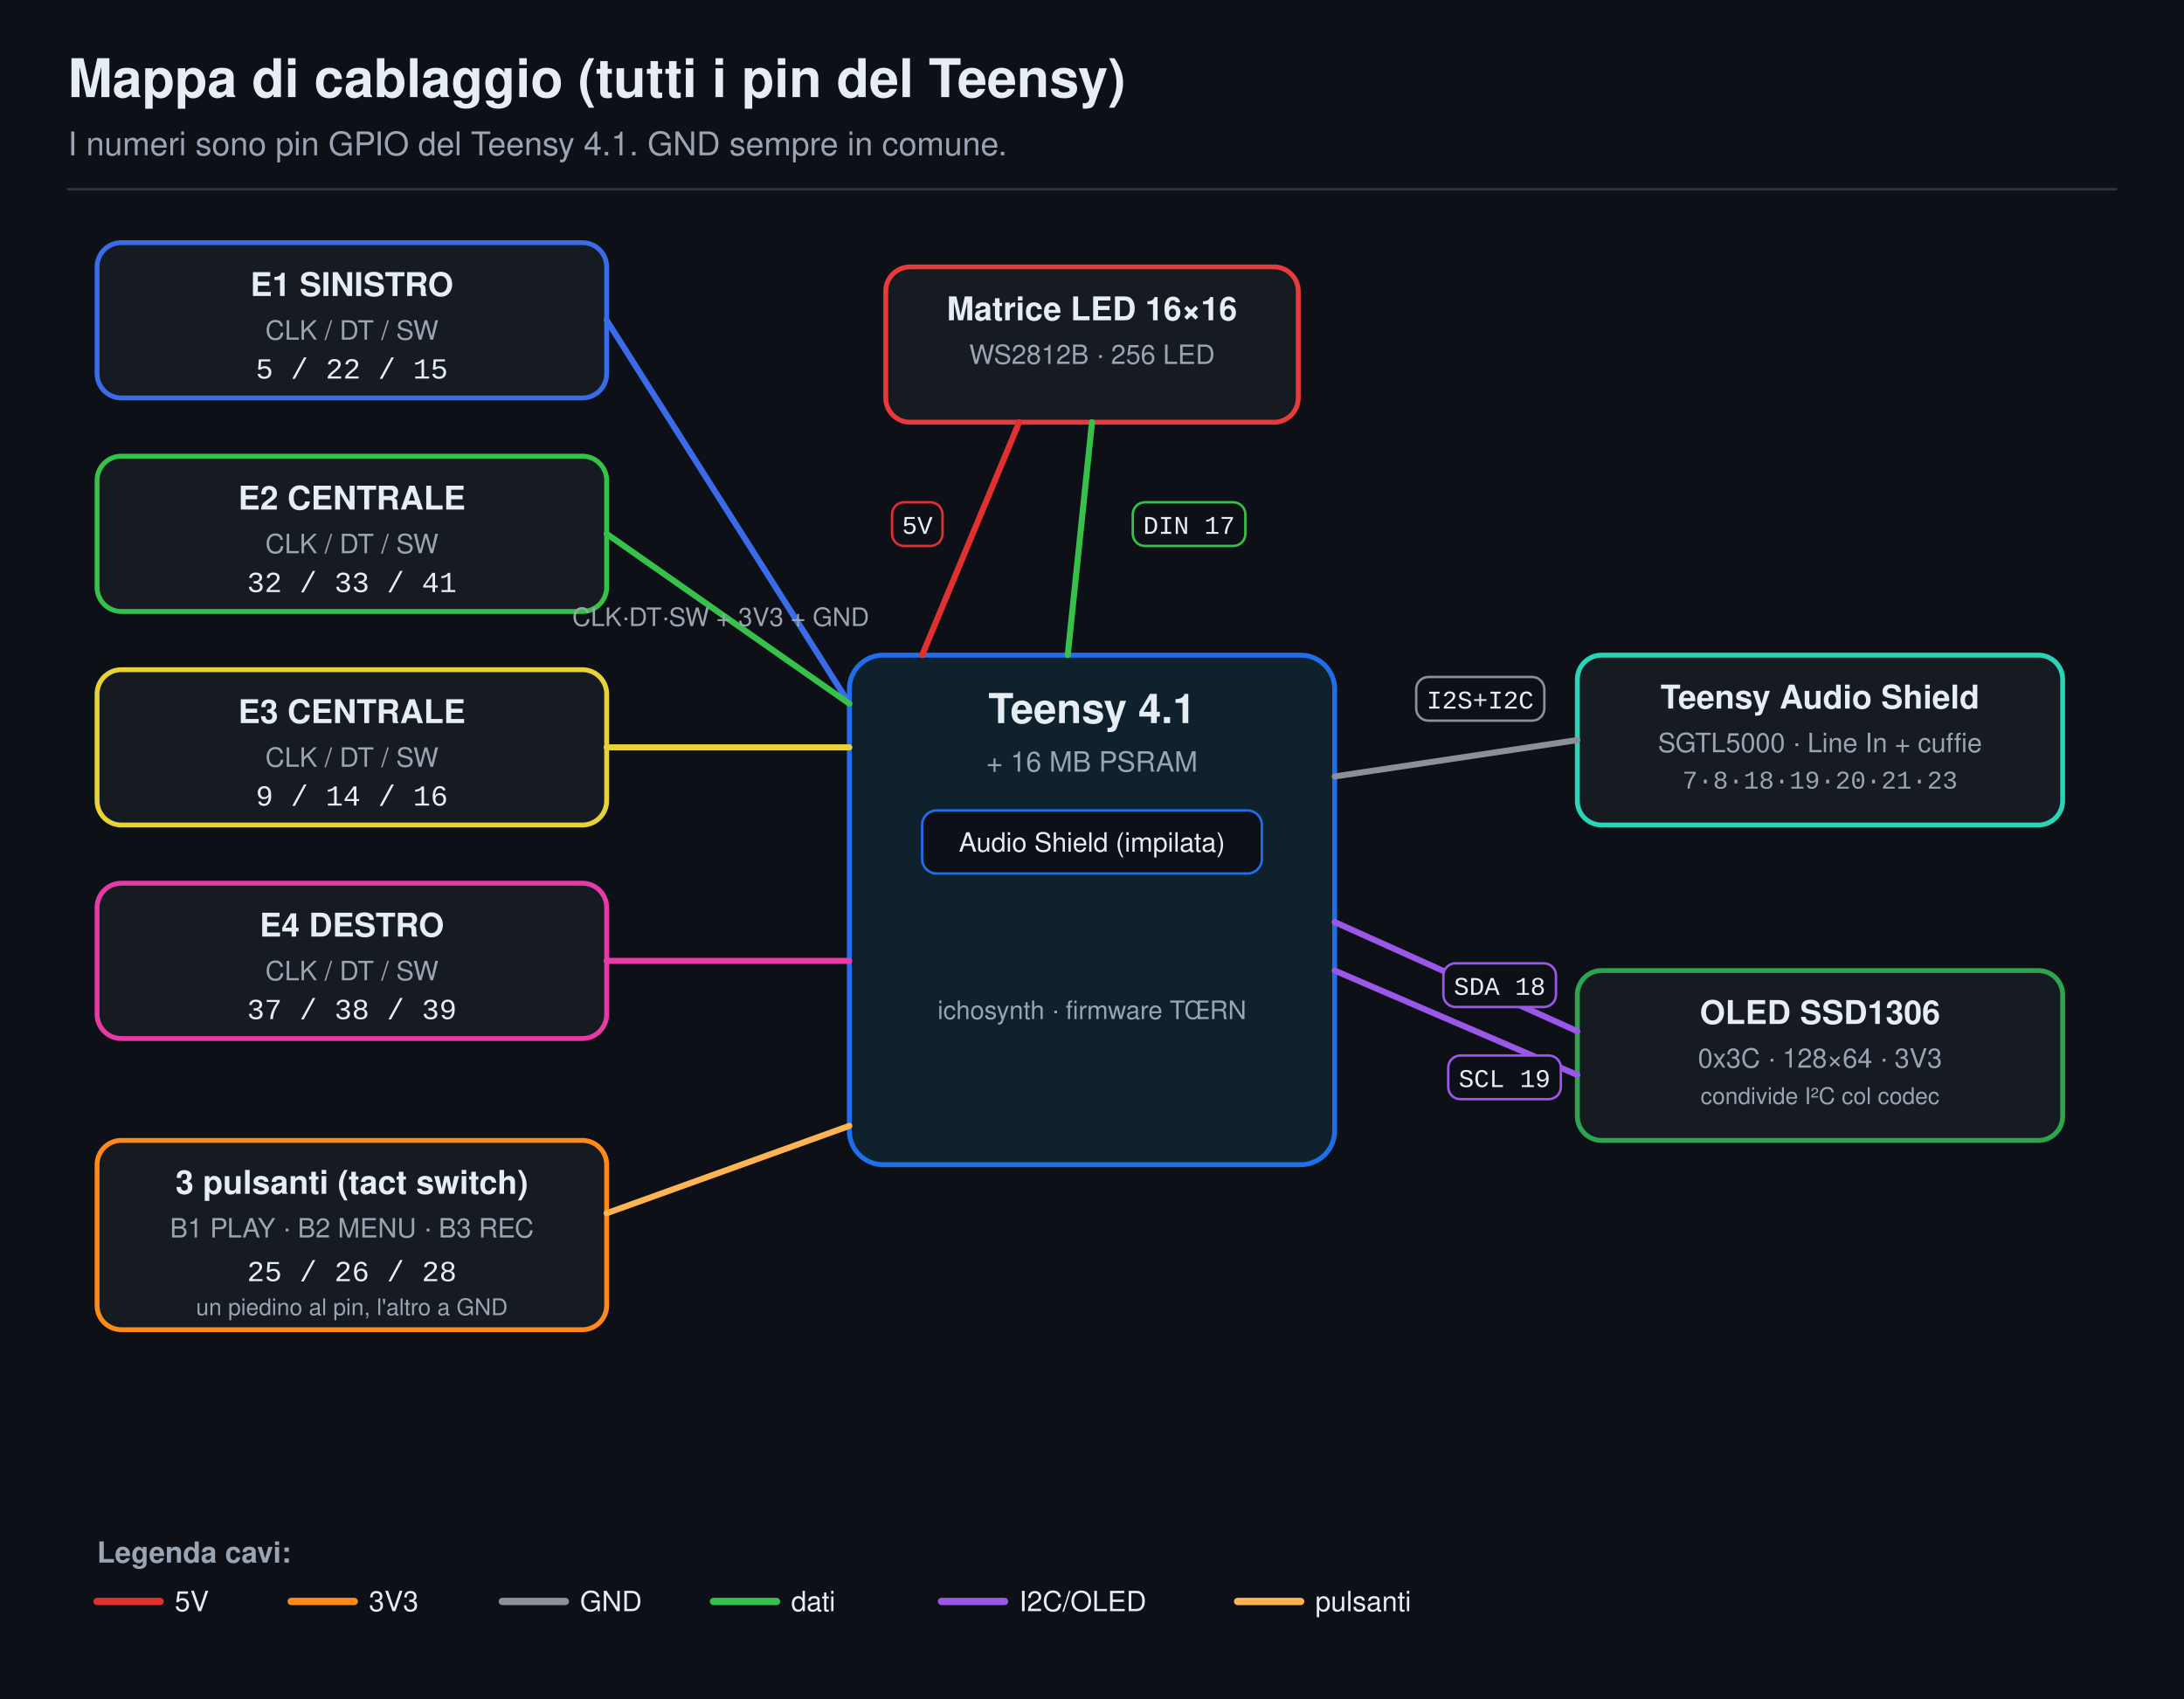
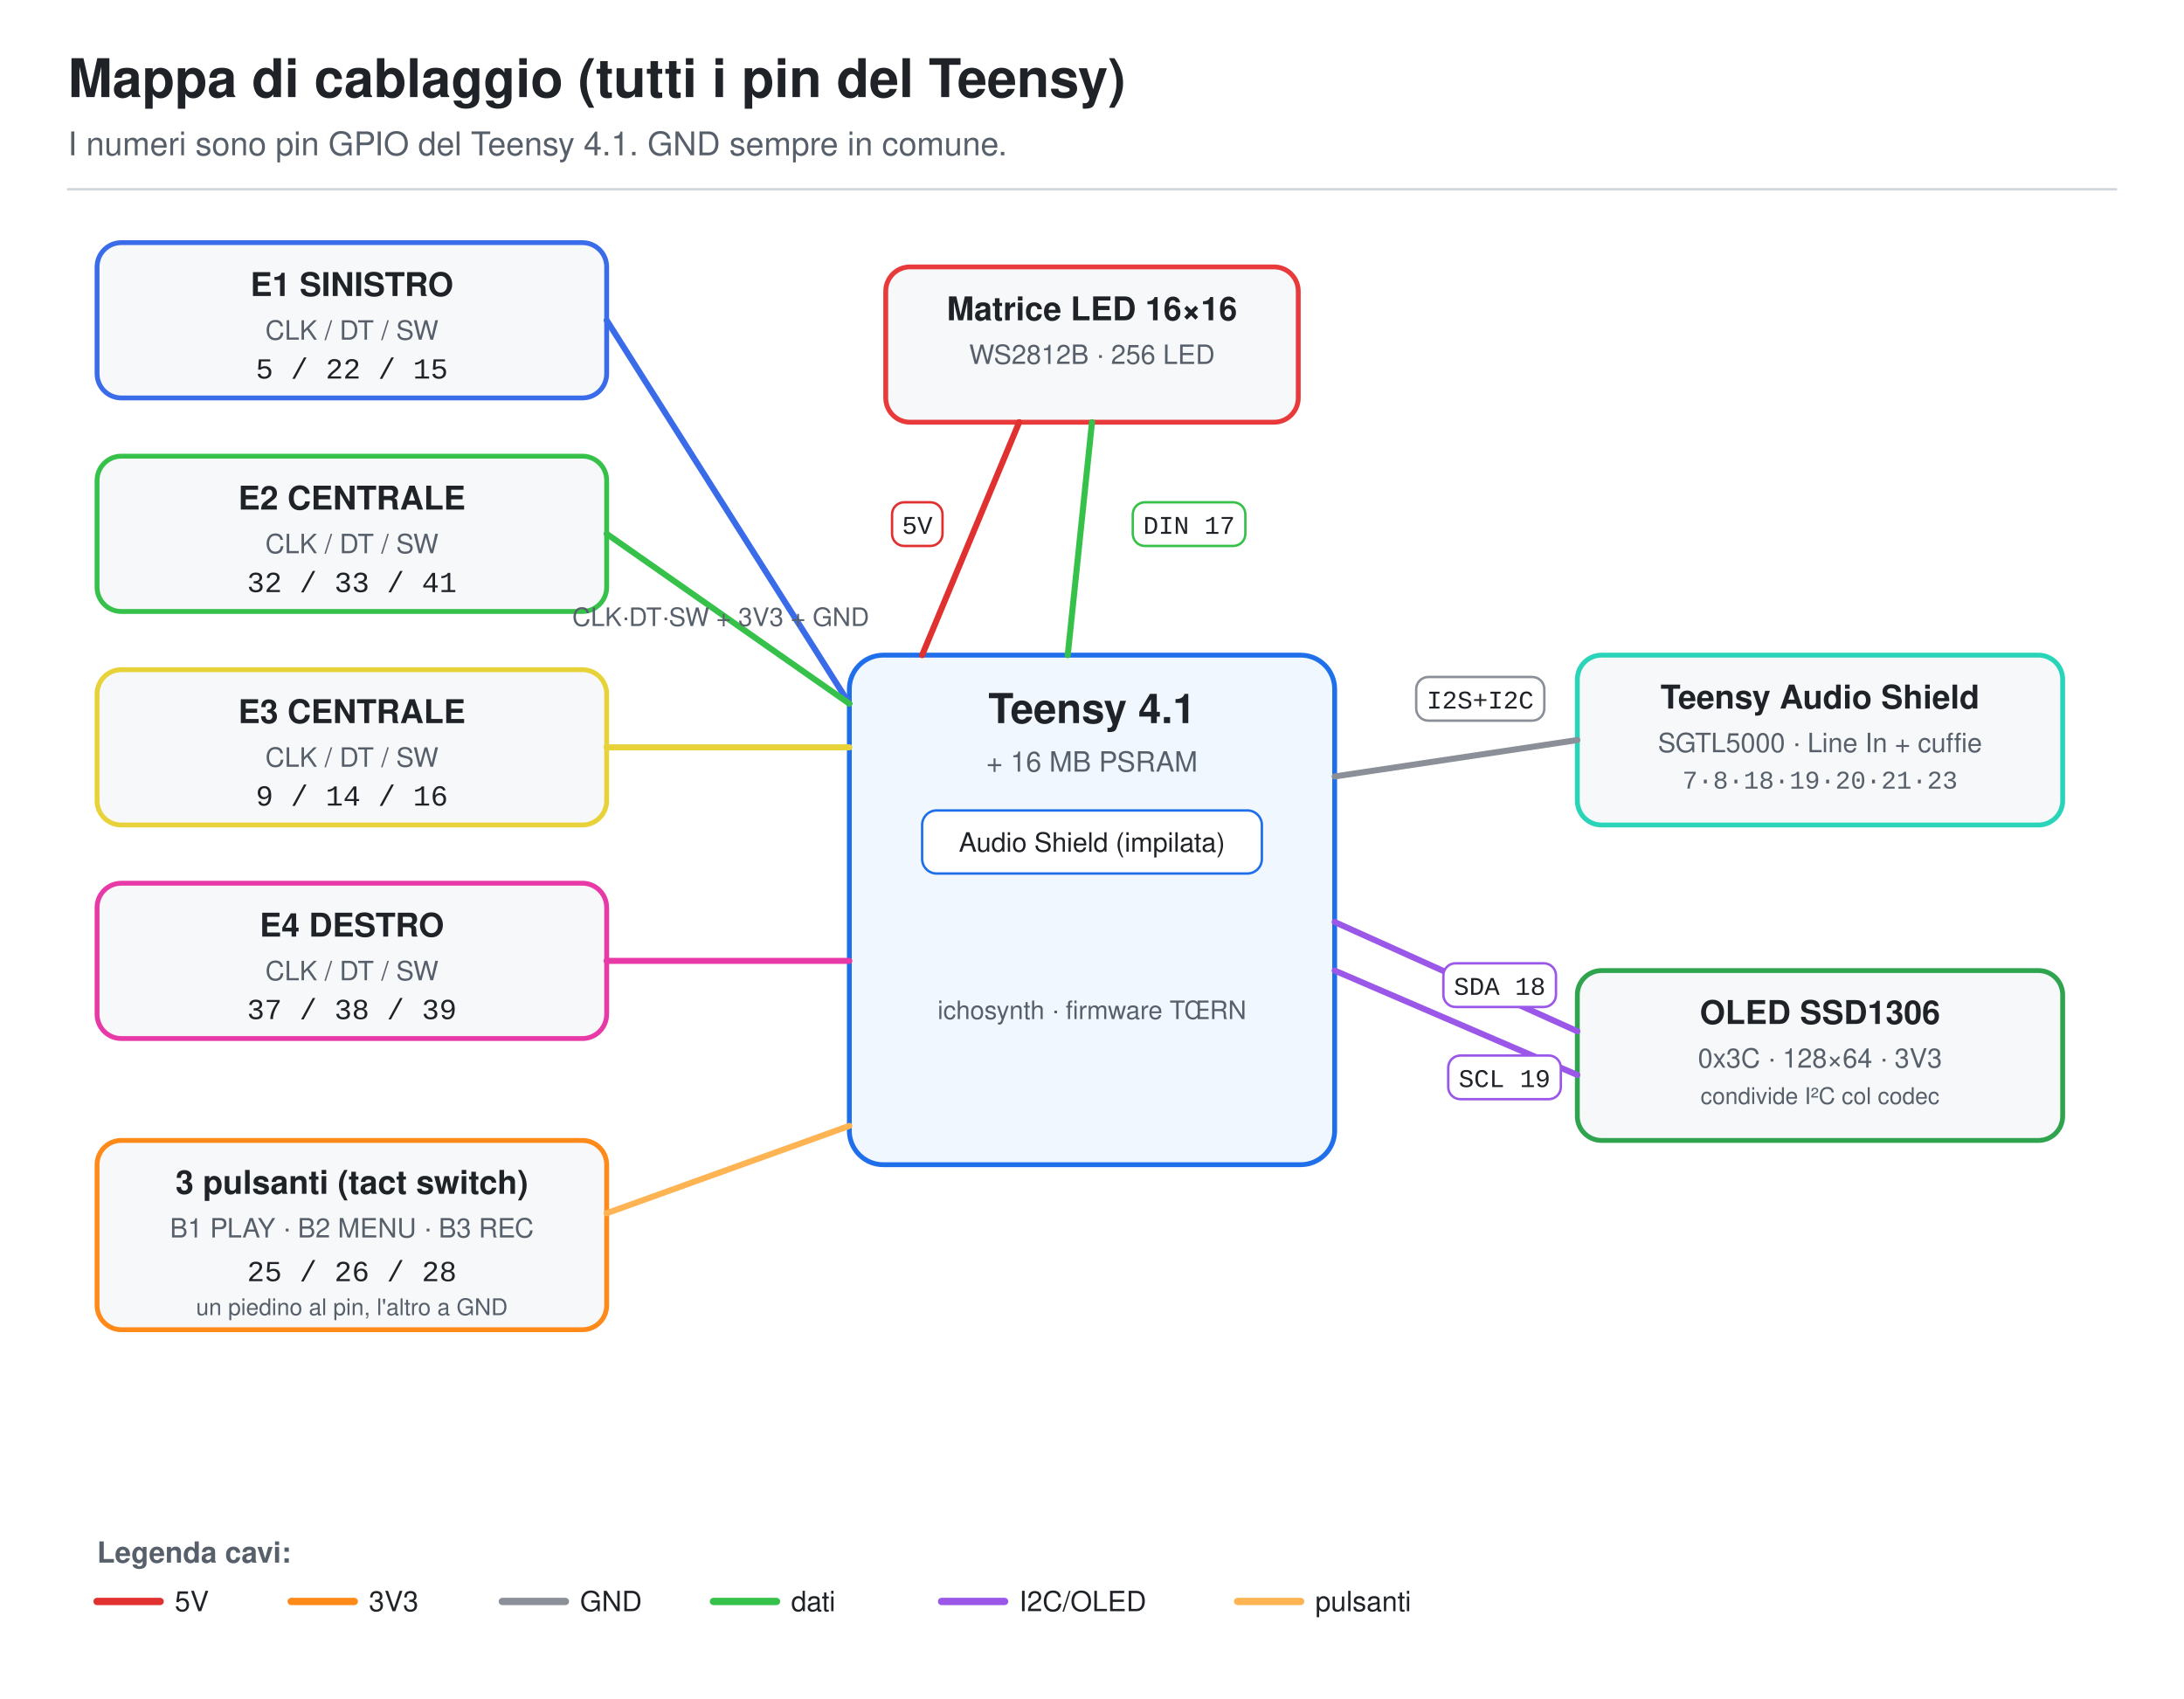
<svg xmlns="http://www.w3.org/2000/svg" viewBox="0 0 900 700" width="900" height="700" role="img">
-   <rect x="0" y="0" width="900" height="999" rx="0" ry="0" fill="#0d1117" />
-   <text x="28" y="40" font-family="'Segoe UI',Helvetica,Arial,sans-serif" font-size="22" fill="#e6edf3" text-anchor="start" font-weight="700">Mappa di cablaggio (tutti i pin del Teensy)</text>
-   <text x="28" y="64" font-family="'Segoe UI',Helvetica,Arial,sans-serif" font-size="13.5" fill="#9aa4b2" text-anchor="start" font-weight="400">I numeri sono pin GPIO del Teensy 4.1. GND sempre in comune.</text>
-   <line x1="28" y1="78" x2="872" y2="78" stroke="#30363d" stroke-width="1" stroke-linecap="round" />
-   <rect x="350" y="270" width="200" height="210" rx="14" ry="14" fill="#10212e" stroke="#1f6feb" stroke-width="2" />
-   <text x="450.0" y="298" font-family="'Segoe UI',Helvetica,Arial,sans-serif" font-size="17" fill="#e6edf3" text-anchor="middle" font-weight="700">Teensy 4.1</text>
-   <text x="450.0" y="318" font-family="'Segoe UI',Helvetica,Arial,sans-serif" font-size="11.5" fill="#9aa4b2" text-anchor="middle" font-weight="400">+ 16 MB PSRAM</text>
-   <rect x="380" y="334" width="140" height="26" rx="6" ry="6" fill="#0d1117" stroke="#1f6feb" stroke-width="1" />
-   <text x="450.0" y="351" font-family="'Segoe UI',Helvetica,Arial,sans-serif" font-size="11" fill="#e6edf3" text-anchor="middle" font-weight="400">Audio Shield (impilata)</text>
-   <text x="450.0" y="420" font-family="'Segoe UI',Helvetica,Arial,sans-serif" font-size="10.5" fill="#9aa4b2" text-anchor="middle" font-weight="400">ichosynth · firmware TŒRN</text>
-   <rect x="365" y="110" width="170" height="64" rx="10" ry="10" fill="#161b22" stroke="#E83A3A" stroke-width="2" />
-   <text x="450.0" y="132" font-family="'Segoe UI',Helvetica,Arial,sans-serif" font-size="13.5" fill="#e6edf3" text-anchor="middle" font-weight="700">Matrice LED 16×16</text>
-   <text x="450.0" y="150" font-family="'Segoe UI',Helvetica,Arial,sans-serif" font-size="11" fill="#9aa4b2" text-anchor="middle" font-weight="400">WS2812B · 256 LED</text>
+   <rect x="0" y="0" width="900" height="999" rx="0" ry="0" fill="#ffffff" />
+   <text x="28" y="40" font-family="'Segoe UI',Helvetica,Arial,sans-serif" font-size="22" fill="#1f2328" text-anchor="start" font-weight="700">Mappa di cablaggio (tutti i pin del Teensy)</text>
+   <text x="28" y="64" font-family="'Segoe UI',Helvetica,Arial,sans-serif" font-size="13.5" fill="#57606a" text-anchor="start" font-weight="400">I numeri sono pin GPIO del Teensy 4.1. GND sempre in comune.</text>
+   <line x1="28" y1="78" x2="872" y2="78" stroke="#d0d7de" stroke-width="1" stroke-linecap="round" />
+   <rect x="350" y="270" width="200" height="210" rx="14" ry="14" fill="#f1f7ff" stroke="#1f6feb" stroke-width="2" />
+   <text x="450.0" y="298" font-family="'Segoe UI',Helvetica,Arial,sans-serif" font-size="17" fill="#1f2328" text-anchor="middle" font-weight="700">Teensy 4.1</text>
+   <text x="450.0" y="318" font-family="'Segoe UI',Helvetica,Arial,sans-serif" font-size="11.5" fill="#57606a" text-anchor="middle" font-weight="400">+ 16 MB PSRAM</text>
+   <rect x="380" y="334" width="140" height="26" rx="6" ry="6" fill="#ffffff" stroke="#1f6feb" stroke-width="1" />
+   <text x="450.0" y="351" font-family="'Segoe UI',Helvetica,Arial,sans-serif" font-size="11" fill="#1f2328" text-anchor="middle" font-weight="400">Audio Shield (impilata)</text>
+   <text x="450.0" y="420" font-family="'Segoe UI',Helvetica,Arial,sans-serif" font-size="10.5" fill="#57606a" text-anchor="middle" font-weight="400">ichosynth · firmware TŒRN</text>
+   <rect x="365" y="110" width="170" height="64" rx="10" ry="10" fill="#f6f8fa" stroke="#E83A3A" stroke-width="2" />
+   <text x="450.0" y="132" font-family="'Segoe UI',Helvetica,Arial,sans-serif" font-size="13.5" fill="#1f2328" text-anchor="middle" font-weight="700">Matrice LED 16×16</text>
+   <text x="450.0" y="150" font-family="'Segoe UI',Helvetica,Arial,sans-serif" font-size="11" fill="#57606a" text-anchor="middle" font-weight="400">WS2812B · 256 LED</text>
  <line x1="450" y1="174" x2="440" y2="270" stroke="#36C24A" stroke-width="2.5" stroke-linecap="round" />
-   <rect x="466.8" y="207" width="46.4" height="18" rx="5" ry="5" fill="#0d1117" stroke="#36C24A" stroke-width="1" />
-   <text x="490" y="220" font-family="'JetBrains Mono','Consolas','Courier New',monospace" font-size="10.5" fill="#e6edf3" text-anchor="middle" font-weight="400">DIN 17</text>
+   <rect x="466.8" y="207" width="46.4" height="18" rx="5" ry="5" fill="#ffffff" stroke="#36C24A" stroke-width="1" />
+   <text x="490" y="220" font-family="'JetBrains Mono','Consolas','Courier New',monospace" font-size="10.5" fill="#1f2328" text-anchor="middle" font-weight="400">DIN 17</text>
  <line x1="420" y1="174" x2="380" y2="270" stroke="#E03030" stroke-width="2.5" stroke-linecap="round" />
-   <rect x="367.6" y="207" width="20.8" height="18" rx="5" ry="5" fill="#0d1117" stroke="#E03030" stroke-width="1" />
-   <text x="378" y="220" font-family="'JetBrains Mono','Consolas','Courier New',monospace" font-size="10.5" fill="#e6edf3" text-anchor="middle" font-weight="400">5V</text>
-   <rect x="40" y="100" width="210" height="64" rx="10" ry="10" fill="#161b22" stroke="#3A6BE8" stroke-width="2" />
-   <text x="145.0" y="122" font-family="'Segoe UI',Helvetica,Arial,sans-serif" font-size="13.5" fill="#e6edf3" text-anchor="middle" font-weight="700">E1 SINISTRO</text>
-   <text x="145.0" y="140" font-family="'Segoe UI',Helvetica,Arial,sans-serif" font-size="11" fill="#9aa4b2" text-anchor="middle" font-weight="400">CLK / DT / SW</text>
-   <text x="145" y="156" font-family="'JetBrains Mono','Consolas','Courier New',monospace" font-size="12" fill="#e6edf3" text-anchor="middle" font-weight="400">5 / 22 / 15</text>
+   <rect x="367.6" y="207" width="20.8" height="18" rx="5" ry="5" fill="#ffffff" stroke="#E03030" stroke-width="1" />
+   <text x="378" y="220" font-family="'JetBrains Mono','Consolas','Courier New',monospace" font-size="10.5" fill="#1f2328" text-anchor="middle" font-weight="400">5V</text>
+   <rect x="40" y="100" width="210" height="64" rx="10" ry="10" fill="#f6f8fa" stroke="#3A6BE8" stroke-width="2" />
+   <text x="145.0" y="122" font-family="'Segoe UI',Helvetica,Arial,sans-serif" font-size="13.5" fill="#1f2328" text-anchor="middle" font-weight="700">E1 SINISTRO</text>
+   <text x="145.0" y="140" font-family="'Segoe UI',Helvetica,Arial,sans-serif" font-size="11" fill="#57606a" text-anchor="middle" font-weight="400">CLK / DT / SW</text>
+   <text x="145" y="156" font-family="'JetBrains Mono','Consolas','Courier New',monospace" font-size="12" fill="#1f2328" text-anchor="middle" font-weight="400">5 / 22 / 15</text>
  <line x1="250" y1="132" x2="350" y2="290" stroke="#3A6BE8" stroke-width="2.5" stroke-linecap="round" />
-   <rect x="40" y="188" width="210" height="64" rx="10" ry="10" fill="#161b22" stroke="#36C24A" stroke-width="2" />
-   <text x="145.0" y="210" font-family="'Segoe UI',Helvetica,Arial,sans-serif" font-size="13.5" fill="#e6edf3" text-anchor="middle" font-weight="700">E2 CENTRALE</text>
-   <text x="145.0" y="228" font-family="'Segoe UI',Helvetica,Arial,sans-serif" font-size="11" fill="#9aa4b2" text-anchor="middle" font-weight="400">CLK / DT / SW</text>
-   <text x="145" y="244" font-family="'JetBrains Mono','Consolas','Courier New',monospace" font-size="12" fill="#e6edf3" text-anchor="middle" font-weight="400">32 / 33 / 41</text>
+   <rect x="40" y="188" width="210" height="64" rx="10" ry="10" fill="#f6f8fa" stroke="#36C24A" stroke-width="2" />
+   <text x="145.0" y="210" font-family="'Segoe UI',Helvetica,Arial,sans-serif" font-size="13.5" fill="#1f2328" text-anchor="middle" font-weight="700">E2 CENTRALE</text>
+   <text x="145.0" y="228" font-family="'Segoe UI',Helvetica,Arial,sans-serif" font-size="11" fill="#57606a" text-anchor="middle" font-weight="400">CLK / DT / SW</text>
+   <text x="145" y="244" font-family="'JetBrains Mono','Consolas','Courier New',monospace" font-size="12" fill="#1f2328" text-anchor="middle" font-weight="400">32 / 33 / 41</text>
  <line x1="250" y1="220" x2="350" y2="290" stroke="#36C24A" stroke-width="2.5" stroke-linecap="round" />
-   <rect x="40" y="276" width="210" height="64" rx="10" ry="10" fill="#161b22" stroke="#E8D23A" stroke-width="2" />
-   <text x="145.0" y="298" font-family="'Segoe UI',Helvetica,Arial,sans-serif" font-size="13.5" fill="#e6edf3" text-anchor="middle" font-weight="700">E3 CENTRALE</text>
-   <text x="145.0" y="316" font-family="'Segoe UI',Helvetica,Arial,sans-serif" font-size="11" fill="#9aa4b2" text-anchor="middle" font-weight="400">CLK / DT / SW</text>
-   <text x="145" y="332" font-family="'JetBrains Mono','Consolas','Courier New',monospace" font-size="12" fill="#e6edf3" text-anchor="middle" font-weight="400">9 / 14 / 16</text>
+   <rect x="40" y="276" width="210" height="64" rx="10" ry="10" fill="#f6f8fa" stroke="#E8D23A" stroke-width="2" />
+   <text x="145.0" y="298" font-family="'Segoe UI',Helvetica,Arial,sans-serif" font-size="13.5" fill="#1f2328" text-anchor="middle" font-weight="700">E3 CENTRALE</text>
+   <text x="145.0" y="316" font-family="'Segoe UI',Helvetica,Arial,sans-serif" font-size="11" fill="#57606a" text-anchor="middle" font-weight="400">CLK / DT / SW</text>
+   <text x="145" y="332" font-family="'JetBrains Mono','Consolas','Courier New',monospace" font-size="12" fill="#1f2328" text-anchor="middle" font-weight="400">9 / 14 / 16</text>
  <line x1="250" y1="308" x2="350" y2="308" stroke="#E8D23A" stroke-width="2.5" stroke-linecap="round" />
-   <rect x="40" y="364" width="210" height="64" rx="10" ry="10" fill="#161b22" stroke="#E83AA6" stroke-width="2" />
-   <text x="145.0" y="386" font-family="'Segoe UI',Helvetica,Arial,sans-serif" font-size="13.5" fill="#e6edf3" text-anchor="middle" font-weight="700">E4 DESTRO</text>
-   <text x="145.0" y="404" font-family="'Segoe UI',Helvetica,Arial,sans-serif" font-size="11" fill="#9aa4b2" text-anchor="middle" font-weight="400">CLK / DT / SW</text>
-   <text x="145" y="420" font-family="'JetBrains Mono','Consolas','Courier New',monospace" font-size="12" fill="#e6edf3" text-anchor="middle" font-weight="400">37 / 38 / 39</text>
+   <rect x="40" y="364" width="210" height="64" rx="10" ry="10" fill="#f6f8fa" stroke="#E83AA6" stroke-width="2" />
+   <text x="145.0" y="386" font-family="'Segoe UI',Helvetica,Arial,sans-serif" font-size="13.5" fill="#1f2328" text-anchor="middle" font-weight="700">E4 DESTRO</text>
+   <text x="145.0" y="404" font-family="'Segoe UI',Helvetica,Arial,sans-serif" font-size="11" fill="#57606a" text-anchor="middle" font-weight="400">CLK / DT / SW</text>
+   <text x="145" y="420" font-family="'JetBrains Mono','Consolas','Courier New',monospace" font-size="12" fill="#1f2328" text-anchor="middle" font-weight="400">37 / 38 / 39</text>
  <line x1="250" y1="396" x2="350" y2="396" stroke="#E83AA6" stroke-width="2.5" stroke-linecap="round" />
-   <text x="297" y="258" font-family="'Segoe UI',Helvetica,Arial,sans-serif" font-size="10.5" fill="#9aa4b2" text-anchor="middle" font-weight="400">CLK·DT·SW + 3V3 + GND</text>
-   <rect x="40" y="470" width="210" height="78" rx="10" ry="10" fill="#161b22" stroke="#FF8A1A" stroke-width="2" />
-   <text x="145.0" y="492" font-family="'Segoe UI',Helvetica,Arial,sans-serif" font-size="13.5" fill="#e6edf3" text-anchor="middle" font-weight="700">3 pulsanti (tact switch)</text>
-   <text x="145.0" y="510" font-family="'Segoe UI',Helvetica,Arial,sans-serif" font-size="11" fill="#9aa4b2" text-anchor="middle" font-weight="400">B1 PLAY · B2 MENU · B3 REC</text>
-   <text x="145" y="528" font-family="'JetBrains Mono','Consolas','Courier New',monospace" font-size="12" fill="#e6edf3" text-anchor="middle" font-weight="400">25 / 26 / 28</text>
-   <text x="145" y="542" font-family="'Segoe UI',Helvetica,Arial,sans-serif" font-size="9.5" fill="#9aa4b2" text-anchor="middle" font-weight="400">un piedino al pin, l'altro a GND</text>
+   <text x="297" y="258" font-family="'Segoe UI',Helvetica,Arial,sans-serif" font-size="10.5" fill="#57606a" text-anchor="middle" font-weight="400">CLK·DT·SW + 3V3 + GND</text>
+   <rect x="40" y="470" width="210" height="78" rx="10" ry="10" fill="#f6f8fa" stroke="#FF8A1A" stroke-width="2" />
+   <text x="145.0" y="492" font-family="'Segoe UI',Helvetica,Arial,sans-serif" font-size="13.5" fill="#1f2328" text-anchor="middle" font-weight="700">3 pulsanti (tact switch)</text>
+   <text x="145.0" y="510" font-family="'Segoe UI',Helvetica,Arial,sans-serif" font-size="11" fill="#57606a" text-anchor="middle" font-weight="400">B1 PLAY · B2 MENU · B3 REC</text>
+   <text x="145" y="528" font-family="'JetBrains Mono','Consolas','Courier New',monospace" font-size="12" fill="#1f2328" text-anchor="middle" font-weight="400">25 / 26 / 28</text>
+   <text x="145" y="542" font-family="'Segoe UI',Helvetica,Arial,sans-serif" font-size="9.5" fill="#57606a" text-anchor="middle" font-weight="400">un piedino al pin, l'altro a GND</text>
  <line x1="250" y1="500" x2="350" y2="464" stroke="#FFB454" stroke-width="2.5" stroke-linecap="round" />
-   <rect x="650" y="270" width="200" height="70" rx="10" ry="10" fill="#161b22" stroke="#2AD4B8" stroke-width="2" />
-   <text x="750.0" y="292" font-family="'Segoe UI',Helvetica,Arial,sans-serif" font-size="13.5" fill="#e6edf3" text-anchor="middle" font-weight="700">Teensy Audio Shield</text>
-   <text x="750.0" y="310" font-family="'Segoe UI',Helvetica,Arial,sans-serif" font-size="11" fill="#9aa4b2" text-anchor="middle" font-weight="400">SGTL5000 · Line In + cuffie</text>
+   <rect x="650" y="270" width="200" height="70" rx="10" ry="10" fill="#f6f8fa" stroke="#2AD4B8" stroke-width="2" />
+   <text x="750.0" y="292" font-family="'Segoe UI',Helvetica,Arial,sans-serif" font-size="13.5" fill="#1f2328" text-anchor="middle" font-weight="700">Teensy Audio Shield</text>
+   <text x="750.0" y="310" font-family="'Segoe UI',Helvetica,Arial,sans-serif" font-size="11" fill="#57606a" text-anchor="middle" font-weight="400">SGTL5000 · Line In + cuffie</text>
  <line x1="650" y1="305" x2="550" y2="320" stroke="#8a8f98" stroke-width="2.5" stroke-linecap="round" />
-   <rect x="583.6" y="279" width="52.8" height="18" rx="5" ry="5" fill="#0d1117" stroke="#8a8f98" stroke-width="1" />
-   <text x="610" y="292" font-family="'JetBrains Mono','Consolas','Courier New',monospace" font-size="10.5" fill="#e6edf3" text-anchor="middle" font-weight="400">I2S+I2C</text>
-   <text x="750" y="325" font-family="'JetBrains Mono','Consolas','Courier New',monospace" font-size="10.5" fill="#9aa4b2" text-anchor="middle" font-weight="400">7·8·18·19·20·21·23</text>
-   <rect x="650" y="400" width="200" height="70" rx="10" ry="10" fill="#161b22" stroke="#2ea44f" stroke-width="2" />
-   <text x="750.0" y="422" font-family="'Segoe UI',Helvetica,Arial,sans-serif" font-size="13.5" fill="#e6edf3" text-anchor="middle" font-weight="700">OLED SSD1306</text>
-   <text x="750.0" y="440" font-family="'Segoe UI',Helvetica,Arial,sans-serif" font-size="11" fill="#9aa4b2" text-anchor="middle" font-weight="400">0x3C · 128×64 · 3V3</text>
-   <text x="750" y="455" font-family="'Segoe UI',Helvetica,Arial,sans-serif" font-size="9.5" fill="#9aa4b2" text-anchor="middle" font-weight="400">condivide I²C col codec</text>
+   <rect x="583.6" y="279" width="52.8" height="18" rx="5" ry="5" fill="#ffffff" stroke="#8a8f98" stroke-width="1" />
+   <text x="610" y="292" font-family="'JetBrains Mono','Consolas','Courier New',monospace" font-size="10.5" fill="#1f2328" text-anchor="middle" font-weight="400">I2S+I2C</text>
+   <text x="750" y="325" font-family="'JetBrains Mono','Consolas','Courier New',monospace" font-size="10.5" fill="#57606a" text-anchor="middle" font-weight="400">7·8·18·19·20·21·23</text>
+   <rect x="650" y="400" width="200" height="70" rx="10" ry="10" fill="#f6f8fa" stroke="#2ea44f" stroke-width="2" />
+   <text x="750.0" y="422" font-family="'Segoe UI',Helvetica,Arial,sans-serif" font-size="13.5" fill="#1f2328" text-anchor="middle" font-weight="700">OLED SSD1306</text>
+   <text x="750.0" y="440" font-family="'Segoe UI',Helvetica,Arial,sans-serif" font-size="11" fill="#57606a" text-anchor="middle" font-weight="400">0x3C · 128×64 · 3V3</text>
+   <text x="750" y="455" font-family="'Segoe UI',Helvetica,Arial,sans-serif" font-size="9.5" fill="#57606a" text-anchor="middle" font-weight="400">condivide I²C col codec</text>
  <line x1="650" y1="425" x2="550" y2="380" stroke="#9A57E8" stroke-width="2.5" stroke-linecap="round" />
-   <rect x="594.8" y="397" width="46.4" height="18" rx="5" ry="5" fill="#0d1117" stroke="#9A57E8" stroke-width="1" />
-   <text x="618" y="410" font-family="'JetBrains Mono','Consolas','Courier New',monospace" font-size="10.5" fill="#e6edf3" text-anchor="middle" font-weight="400">SDA 18</text>
+   <rect x="594.8" y="397" width="46.4" height="18" rx="5" ry="5" fill="#ffffff" stroke="#9A57E8" stroke-width="1" />
+   <text x="618" y="410" font-family="'JetBrains Mono','Consolas','Courier New',monospace" font-size="10.5" fill="#1f2328" text-anchor="middle" font-weight="400">SDA 18</text>
  <line x1="650" y1="443" x2="550" y2="400" stroke="#9A57E8" stroke-width="2.5" stroke-linecap="round" />
-   <rect x="596.8" y="435" width="46.4" height="18" rx="5" ry="5" fill="#0d1117" stroke="#9A57E8" stroke-width="1" />
-   <text x="620" y="448" font-family="'JetBrains Mono','Consolas','Courier New',monospace" font-size="10.5" fill="#e6edf3" text-anchor="middle" font-weight="400">SCL 19</text>
-   <text x="40" y="644" font-family="'Segoe UI',Helvetica,Arial,sans-serif" font-size="12" fill="#9aa4b2" text-anchor="start" font-weight="600">Legenda cavi:</text>
+   <rect x="596.8" y="435" width="46.4" height="18" rx="5" ry="5" fill="#ffffff" stroke="#9A57E8" stroke-width="1" />
+   <text x="620" y="448" font-family="'JetBrains Mono','Consolas','Courier New',monospace" font-size="10.5" fill="#1f2328" text-anchor="middle" font-weight="400">SCL 19</text>
+   <text x="40" y="644" font-family="'Segoe UI',Helvetica,Arial,sans-serif" font-size="12" fill="#57606a" text-anchor="start" font-weight="600">Legenda cavi:</text>
  <line x1="40" y1="660" x2="66" y2="660" stroke="#E03030" stroke-width="3" stroke-linecap="round" />
-   <text x="72" y="664" font-family="'Segoe UI',Helvetica,Arial,sans-serif" font-size="11.5" fill="#e6edf3" text-anchor="start" font-weight="400">5V</text>
+   <text x="72" y="664" font-family="'Segoe UI',Helvetica,Arial,sans-serif" font-size="11.5" fill="#1f2328" text-anchor="start" font-weight="400">5V</text>
  <line x1="120" y1="660" x2="146" y2="660" stroke="#FF8A1A" stroke-width="3" stroke-linecap="round" />
-   <text x="152" y="664" font-family="'Segoe UI',Helvetica,Arial,sans-serif" font-size="11.5" fill="#e6edf3" text-anchor="start" font-weight="400">3V3</text>
+   <text x="152" y="664" font-family="'Segoe UI',Helvetica,Arial,sans-serif" font-size="11.5" fill="#1f2328" text-anchor="start" font-weight="400">3V3</text>
  <line x1="207" y1="660" x2="233" y2="660" stroke="#8a8f98" stroke-width="3" stroke-linecap="round" />
-   <text x="239" y="664" font-family="'Segoe UI',Helvetica,Arial,sans-serif" font-size="11.5" fill="#e6edf3" text-anchor="start" font-weight="400">GND</text>
+   <text x="239" y="664" font-family="'Segoe UI',Helvetica,Arial,sans-serif" font-size="11.5" fill="#1f2328" text-anchor="start" font-weight="400">GND</text>
  <line x1="294" y1="660" x2="320" y2="660" stroke="#36C24A" stroke-width="3" stroke-linecap="round" />
-   <text x="326" y="664" font-family="'Segoe UI',Helvetica,Arial,sans-serif" font-size="11.5" fill="#e6edf3" text-anchor="start" font-weight="400">dati</text>
+   <text x="326" y="664" font-family="'Segoe UI',Helvetica,Arial,sans-serif" font-size="11.5" fill="#1f2328" text-anchor="start" font-weight="400">dati</text>
  <line x1="388" y1="660" x2="414" y2="660" stroke="#9A57E8" stroke-width="3" stroke-linecap="round" />
-   <text x="420" y="664" font-family="'Segoe UI',Helvetica,Arial,sans-serif" font-size="11.5" fill="#e6edf3" text-anchor="start" font-weight="400">I2C/OLED</text>
+   <text x="420" y="664" font-family="'Segoe UI',Helvetica,Arial,sans-serif" font-size="11.5" fill="#1f2328" text-anchor="start" font-weight="400">I2C/OLED</text>
  <line x1="510" y1="660" x2="536" y2="660" stroke="#FFB454" stroke-width="3" stroke-linecap="round" />
-   <text x="542" y="664" font-family="'Segoe UI',Helvetica,Arial,sans-serif" font-size="11.5" fill="#e6edf3" text-anchor="start" font-weight="400">pulsanti</text>
+   <text x="542" y="664" font-family="'Segoe UI',Helvetica,Arial,sans-serif" font-size="11.5" fill="#1f2328" text-anchor="start" font-weight="400">pulsanti</text>
</svg>
